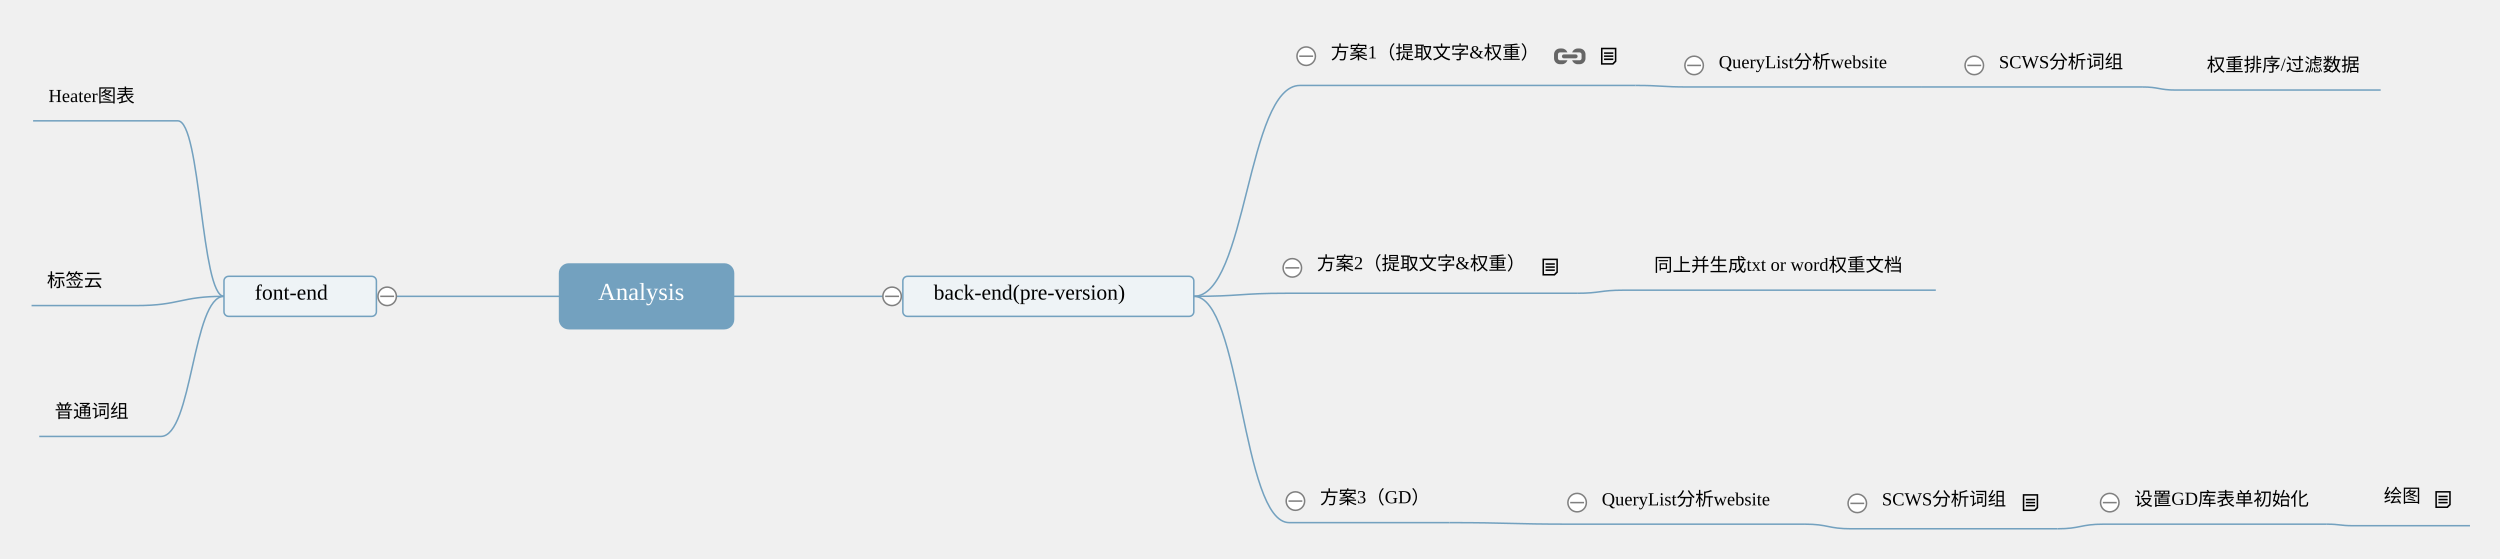
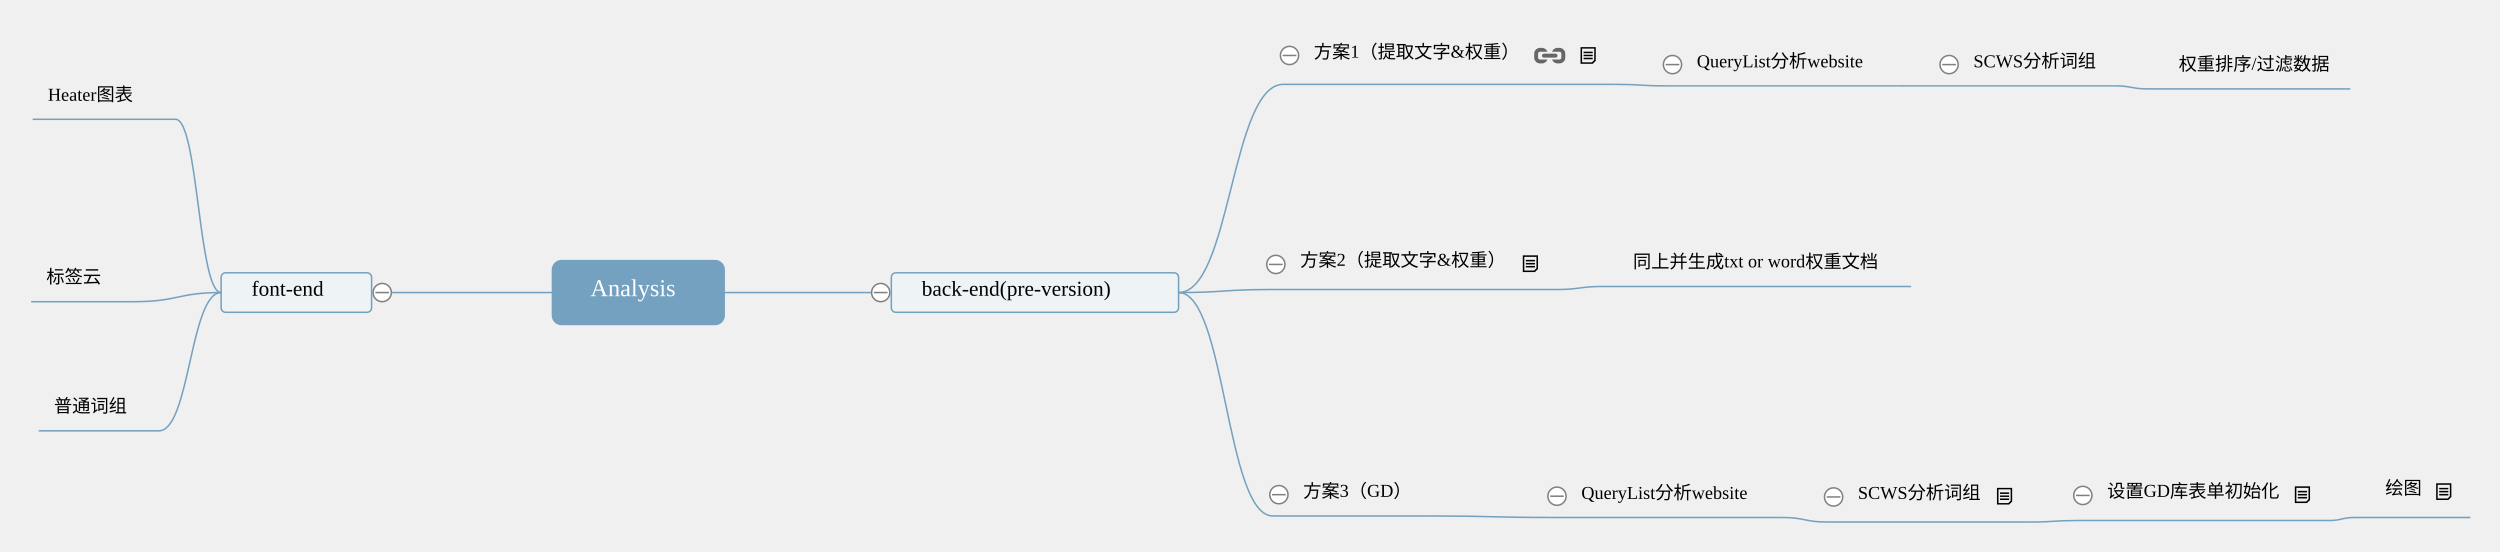
- <svg xmlns="http://www.w3.org/2000/svg" xmlns:xlink="http://www.w3.org/1999/xlink" id="kity_svg_6" version="1.1" width="1624" height="363" style="background: rgb(251, 251, 251); visibility: visible;" viewBox="0 0 1624 363">
+ <svg xmlns="http://www.w3.org/2000/svg" xmlns:xlink="http://www.w3.org/1999/xlink" id="kity_svg_6" version="1.1" width="1645" height="363" style="background: rgb(251, 251, 251); visibility: visible;" viewBox="0 0 1645 363">
  <defs id="kity_defs_7">
    <linearGradient id="kity_linearGradient_17" x1="0" y1="0" x2="0" y2="1">
      <stop id="kity_stop_18" offset="0" stop-color="rgb(255, 255, 255)" />
      <stop id="kity_stop_19" offset="1" stop-color="rgb(204, 204, 204)" />
    </linearGradient>
    <marker id="kity_marker_2" orient="auto" refX="6" refY="0" viewBox="-7 -7 14 14" markerWidth="7" markerHeight="7" markerUnits="userSpaceOnUse">
      <path id="kity_path_3" fill="rgb(115, 161, 191)" stroke="none" d="M6,0A6,6,0,1,1,-6,0A6,6,0,1,1,6,0" />
    </marker>
  </defs>
  <g id="kity_g_8">
    <g id="minder1" text-rendering="optimize-speed">
      <g id="minder_connect_group1">
        <path id="kity_path_31" fill="none" stroke="rgb(115, 161, 191)" stroke-width="1" d="M420,192.5A164.5,0,0,0,1,584.5,192.5" />
        <path id="kity_path_41" fill="none" stroke="rgb(115, 161, 191)" stroke-width="1" d="M420,192.5A173.5,0,0,0,1,246.5,192.5" />
        <path id="kity_path_43" fill="none" stroke="rgb(115, 161, 191)" stroke-width="1" d="M145.5,192.5C130.5,192.5,130.5,78.5,115.5,78.5L21.5,78.5" />
        <path id="kity_path_45" fill="none" stroke="rgb(115, 161, 191)" stroke-width="1" d="M145.5,192.5C117,192.5,117,198.5,88.5,198.5L20.5,198.5" />
        <path id="kity_path_47" fill="none" stroke="rgb(115, 161, 191)" stroke-width="1" d="M145.5,192.5C125,192.5,125,283.5,104.5,283.5L25.5,283.5" />
        <path id="kity_path_140" fill="none" stroke="rgb(115, 161, 191)" stroke-width="1" d="M775.5,192.5C806.5,192.5,806.5,339.5,837.5,339.5L941.5,339.5" />
        <path id="kity_path_141" fill="none" stroke="rgb(115, 161, 191)" stroke-width="1" d="M775.5,192.5C810,192.5,810,55.5,844.5,55.5L1062.5,55.5" />
        <path id="kity_path_173" fill="none" stroke="rgb(115, 161, 191)" stroke-width="1" d="M775.5,192.5C805.5,192.5,805.5,190.5,835.5,190.5L1024.5,190.5" />
        <path id="kity_path_180" fill="none" stroke="rgb(115, 161, 191)" stroke-width="1" d="M1391.5,56.5C1402.5,56.5,1402.5,58.5,1413.5,58.5L1546.5,58.5" />
        <path id="kity_path_181" fill="none" stroke="rgb(115, 161, 191)" stroke-width="1" d="M1248.5,56.5C1263.5,56.5,1263.5,56.5,1278.5,56.5L1391.5,56.5" />
        <path id="kity_path_182" fill="none" stroke="rgb(115, 161, 191)" stroke-width="1" d="M1062.5,55.5C1079.5,55.5,1079.5,56.5,1096.5,56.5L1248.5,56.5" />
        <path id="kity_path_185" fill="none" stroke="rgb(115, 161, 191)" stroke-width="1" d="M941.5,339.5C981,339.5,981,340.5,1020.5,340.5L1172.5,340.5" />
        <path id="kity_path_188" fill="none" stroke="rgb(115, 161, 191)" stroke-width="1" d="M1024.5,190.5C1039.5,190.5,1039.5,188.5,1054.5,188.5L1257.5,188.5" />
-         <path id="kity_path_200" fill="none" stroke="rgb(115, 161, 191)" stroke-width="1" d="M1336.5,343.5C1351.5,343.5,1351.5,340.5,1366.5,340.5L1511.5,340.5" />
+         <path id="kity_path_200" fill="none" stroke="rgb(115, 161, 191)" stroke-width="1" d="M1336.5,343.5C1351.5,343.5,1351.5,342.5,1366.5,342.5L1532.5,342.5" />
        <path id="kity_path_201" fill="none" stroke="rgb(115, 161, 191)" stroke-width="1" d="M1172.5,340.5C1187.5,340.5,1187.5,343.5,1202.5,343.5L1336.5,343.5" />
-         <path id="kity_path_225" fill="none" stroke="rgb(115, 161, 191)" stroke-width="1" d="M1511.5,340.5C1520,340.5,1520,341.5,1528.5,341.5L1604.5,341.5" />
+         <path id="kity_path_225" fill="none" stroke="rgb(115, 161, 191)" stroke-width="1" d="M1532.5,342.5C1541,342.5,1541,340.5,1549.5,340.5L1625.5,340.5" />
      </g>
      <g id="minder_node1">
        <path id="node_outline1" fill="rgb(115, 161, 191)" stroke="rgb(115, 161, 191)" d="M369.5,172.5h101a5,5,0,0,1,5,5v30a5,5,0,0,1,-5,5h-101a5,5,0,0,1,-5,-5v-30a5,5,0,0,1,5,-5z" stroke-width="3" />
        <g id="node_text1" fill="white">
          <text id="kity_text_22" text-rendering="inherit" font-size="16" dy=".8em" y="182.1" x="388.5">Analysis</text>
        </g>
      </g>
      <g id="kity_g_14" display="none">
        <path id="kity_path_15" fill="rgba(0, 92, 153, 0.5)" stroke="none" d="M820.5,122.5h78v15h-78z" />
        <path id="kity_path_16" fill="none" stroke="rgb(0, 76, 128)" d="M820.5,137.5L898.5,137.5" stroke-width="1" />
      </g>
      <g id="minder_node2" opacity="1">
        <g id="node_expander5" style="cursor: pointer;">
          <path id="kity_path_88" fill="white" stroke="gray" d="M585.5,192.5A6,6,0,1,1,573.5,192.5A6,6,0,1,1,585.5,192.5" />
          <path id="kity_path_89" fill="none" stroke="gray" d="M575,192.5L584,192.5" />
        </g>
        <path id="node_outline6" fill="rgb(238, 243, 246)" stroke="rgb(115, 161, 191)" d="M589.5,179.5h183a3,3,0,0,1,3,3v20a3,3,0,0,1,-3,3h-183a3,3,0,0,1,-3,-3v-20a3,3,0,0,1,3,-3z" stroke-width="1" />
        <g id="node_text6" fill="black">
          <text id="kity_text_57" text-rendering="inherit" font-size="14" dy=".8em" y="183.4" x="606.5">back-end(pre-version)</text>
        </g>
      </g>
      <g id="minder_node7">
        <g id="node_expander9" style="cursor: pointer;">
          <path id="kity_path_100" fill="white" stroke="gray" d="M257.5,192.5A6,6,0,1,1,245.5,192.5A6,6,0,1,1,257.5,192.5" />
          <path id="kity_path_101" fill="none" stroke="gray" d="M247,192.5L256,192.5" />
        </g>
        <path id="node_outline10" fill="rgb(238, 243, 246)" stroke="rgb(115, 161, 191)" d="M148.5,179.5h93a3,3,0,0,1,3,3v20a3,3,0,0,1,-3,3h-93a3,3,0,0,1,-3,-3v-20a3,3,0,0,1,3,-3z" stroke-width="1" />
        <g id="node_text10" fill="black">
          <text id="kity_text_65" text-rendering="inherit" font-size="14" dy=".8em" y="183.4" x="165.5">font-end</text>
        </g>
      </g>
      <g id="minder_node8">
        <g id="node_expander6" style="cursor: pointer;" display="none">
          <path id="kity_path_91" fill="white" stroke="gray" d="M117.5,64.5A6,6,0,1,1,105.5,64.5A6,6,0,1,1,117.5,64.5" />
          <path id="kity_path_92" fill="none" stroke="gray" />
        </g>
        <path id="node_outline7" fill="none" stroke="none" d="M26.5,53.5h74a5,5,0,0,1,5,5v12a5,5,0,0,1,-5,5h-74a5,5,0,0,1,-5,-5v-12a5,5,0,0,1,5,-5z" />
        <g id="node_text7" fill="black">
          <text id="kity_text_59" text-rendering="inherit" font-size="12" dy=".8em" y="56.7" x="31.5">Heater图表</text>
        </g>
      </g>
      <g id="minder_node9">
        <g id="node_expander7" style="cursor: pointer;" display="none">
          <path id="kity_path_94" fill="white" stroke="gray" d="M90.5,184.5A6,6,0,1,1,78.5,184.5A6,6,0,1,1,90.5,184.5" />
          <path id="kity_path_95" fill="none" stroke="gray" />
        </g>
        <path id="node_outline8" fill="none" stroke="none" d="M25.5,173.5h48a5,5,0,0,1,5,5v12a5,5,0,0,1,-5,5h-48a5,5,0,0,1,-5,-5v-12a5,5,0,0,1,5,-5z" />
        <g id="node_text8" fill="black">
          <text id="kity_text_61" text-rendering="inherit" font-size="12" dy=".8em" y="176.7" x="30.5">标签云</text>
        </g>
      </g>
      <g id="minder_node10">
        <g id="node_expander8" style="cursor: pointer;" display="none">
          <path id="kity_path_97" fill="white" stroke="gray" d="M106.5,269.5A6,6,0,1,1,94.5,269.5A6,6,0,1,1,106.5,269.5" />
          <path id="kity_path_98" fill="none" stroke="gray" />
        </g>
        <path id="node_outline9" fill="none" stroke="none" d="M30.5,258.5h59a5,5,0,0,1,5,5v12a5,5,0,0,1,-5,5h-59a5,5,0,0,1,-5,-5v-12a5,5,0,0,1,5,-5z" />
        <g id="node_text9" fill="black">
          <text id="kity_text_63" text-rendering="inherit" font-size="12" dy=".8em" y="261.7" x="35.5">普通词组</text>
        </g>
      </g>
      <g id="kity_g_12" display="none">
        <path id="kity_path_13" fill="none" stroke="rgb(66, 94, 112)" d="M825.5,142.5h68a5,5,0,0,1,5,5v12a5,5,0,0,1,-5,5h-68a5,5,0,0,1,-5,-5v-12a5,5,0,0,1,5,-5z" stroke-width="5" />
      </g>
      <g id="minder_node11" opacity="1">
        <g id="node_expander10" style="cursor: pointer;">
          <path id="kity_path_108" fill="white" stroke="gray" d="M847.5,325.5A6,6,0,1,1,835.5,325.5A6,6,0,1,1,847.5,325.5" />
          <path id="kity_path_109" fill="none" stroke="gray" d="M837,325.5L846,325.5" />
        </g>
        <path id="node_outline11" fill="none" stroke="none" d="M852.5,314.5h84a5,5,0,0,1,5,5v12a5,5,0,0,1,-5,5h-84a5,5,0,0,1,-5,-5v-12a5,5,0,0,1,5,-5z" stroke-width="3" />
        <g id="node_text11" fill="black">
          <text id="kity_text_105" text-rendering="inherit" font-size="12" dy=".8em" y="317.7" x="857.5">方案3（GD）</text>
        </g>
      </g>
      <g id="minder_node6" opacity="1">
        <g id="node_expander4" style="cursor: pointer;">
          <path id="kity_path_85" fill="white" stroke="gray" d="M854.5,36.5A6,6,0,1,1,842.5,36.5A6,6,0,1,1,854.5,36.5" />
          <path id="kity_path_86" fill="none" stroke="gray" d="M844,36.5L853,36.5" />
        </g>
        <path id="node_outline5" fill="none" stroke="none" d="M859.5,20.5h198a5,5,0,0,1,5,5v22a5,5,0,0,1,-5,5h-198a5,5,0,0,1,-5,-5v-22a5,5,0,0,1,5,-5z" stroke-width="3" />
        <g id="node_text5" fill="black">
          <text id="kity_text_55" text-rendering="inherit" font-size="12" dy=".8em" y="28.7" x="864.5">方案1（提取文字&amp;权重）</text>
        </g>
        <a id="kity_a_122" xlink:href="https://www.jasondavies.com/wordcloud/" target="_blank" xlink:title="https://www.jasondavies.com/wordcloud/" style="cursor: pointer;">
          <path id="kity_path_124" fill="rgba(255, 255, 255, 0)" stroke="none" d="M1011.5,25.5h16a4,4,0,0,1,4,4v14a4,4,0,0,1,-4,4h-16a4,4,0,0,1,-4,-4v-14a4,4,0,0,1,4,-4z" />
          <path id="kity_path_123" fill="#666" stroke="none" d="M1026.114,41.724h-1.278c-1.668,0,-3.07,-1.07,-3.599,-2.556h4.877c0.707,0,1.278,-0.571,1.278,-1.278V35.334c0,-0.707,-0.571,-1.278,-1.278,-1.278h-4.877C1021.766,32.571,1023.168,31.5,1024.836,31.5h1.278c2.116,0,3.834,1.716,3.834,3.834V37.89C1029.948,40.008,1028.23,41.724,1026.114,41.724zM1014.612,36.612c0,-0.707,0.573,-1.278,1.278,-1.278h7.668c0.707,0,1.278,0.571,1.278,1.278S1024.265,37.89,1023.558,37.89H1015.89C1015.185,37.89,1014.612,37.319,1014.612,36.612zM1012.056,35.334V37.89c0,0.707,0.573,1.278,1.278,1.278h4.877c-0.528,1.486,-1.932,2.556,-3.599,2.556H1013.334C1011.216,41.724,1009.5,40.008,1009.5,37.89V35.334C1009.5,33.216,1011.216,31.5,1013.334,31.5h1.278c1.667,0,3.071,1.071,3.599,2.556H1013.334C1012.629,34.056,1012.056,34.627,1012.056,35.334z" />
        </a>
        <g id="kity_g_125" style="cursor: pointer;">
          <path id="kity_path_126" fill="none" stroke="none" d="M1039,28h12a2,2,0,0,1,2,2v13a2,2,0,0,1,-2,2h-12a2,2,0,0,1,-2,-2v-13a2,2,0,0,1,2,-2z" />
          <path id="kity_path_127" fill="black" stroke="none" d="M1048,39H1042V38h6L1048,39L1048,39zM1048,37H1042V36h6V37zM1048,35H1042V34h6V35zM1047.5,41H1041V32h8v7.5M1048,42l2,-2V31H1040v11" />
        </g>
      </g>
      <g id="minder_node16" opacity="1">
        <g id="node_expander15" style="cursor: pointer;">
          <path id="kity_path_178" fill="white" stroke="gray" d="M845.5,174A6,6,0,1,1,833.5,174A6,6,0,1,1,845.5,174" />
          <path id="kity_path_179" fill="none" stroke="gray" d="M835,174L844,174" />
        </g>
        <path id="node_outline16" fill="none" stroke="none" d="M850.5,160.5h169a5,5,0,0,1,5,5v17a5,5,0,0,1,-5,5h-169a5,5,0,0,1,-5,-5v-17a5,5,0,0,1,5,-5z" stroke-width="3" />
        <g id="node_text16" fill="black">
          <text id="kity_text_175" text-rendering="inherit" font-size="12" dy=".8em" y="165.7" x="855.5">方案2（提取文字&amp;权重）</text>
        </g>
        <g id="kity_g_195" style="cursor: pointer;">
          <path id="kity_path_196" fill="none" stroke="none" d="M1001,165h12a2,2,0,0,1,2,2v13a2,2,0,0,1,-2,2h-12a2,2,0,0,1,-2,-2v-13a2,2,0,0,1,2,-2z" />
          <path id="kity_path_197" fill="black" stroke="none" d="M1010,176H1004V175h6L1010,176L1010,176zM1010,174H1004V173h6V174zM1010,172H1004V171h6V172zM1009.5,178H1003V169h8v7.5M1010,179l2,-2V168H1002v11" />
        </g>
      </g>
      <g id="minder_node15" opacity="1">
        <g id="node_expander14" style="cursor: pointer;" display="none">
          <path id="kity_path_164" fill="white" stroke="gray" d="M1423.5,44.5A6,6,0,1,1,1411.5,44.5A6,6,0,1,1,1423.5,44.5" />
          <path id="kity_path_165" fill="none" stroke="gray" />
        </g>
        <path id="node_outline15" fill="none" stroke="none" d="M1428.5,33.5h113a5,5,0,0,1,5,5v12a5,5,0,0,1,-5,5h-113a5,5,0,0,1,-5,-5v-12a5,5,0,0,1,5,-5z" stroke-width="3" />
        <g id="node_text15" fill="black">
          <text id="kity_text_161" text-rendering="inherit" font-size="12" dy=".8em" y="36.7" x="1433.5">权重排序/过滤数据</text>
        </g>
      </g>
      <g id="minder_node14">
        <g id="node_expander13" style="cursor: pointer;">
          <path id="kity_path_156" fill="white" stroke="gray" d="M1288.5,42.5A6,6,0,1,1,1276.5,42.5A6,6,0,1,1,1288.5,42.5" />
          <path id="kity_path_157" fill="none" stroke="gray" d="M1278,42.5L1287,42.5" />
        </g>
        <path id="node_outline14" fill="none" stroke="none" d="M1293.5,31.5h93a5,5,0,0,1,5,5v12a5,5,0,0,1,-5,5h-93a5,5,0,0,1,-5,-5v-12a5,5,0,0,1,5,-5z" stroke-width="3" />
        <g id="node_text14" fill="black">
          <text id="kity_text_153" text-rendering="inherit" font-size="12" dy=".8em" y="34.7" x="1298.5">SCWS分析词组</text>
        </g>
      </g>
      <g id="minder_node13" opacity="1">
        <g id="node_expander12" style="cursor: pointer;">
          <path id="kity_path_148" fill="white" stroke="gray" d="M1106.5,42.5A6,6,0,1,1,1094.5,42.5A6,6,0,1,1,1106.5,42.5" />
          <path id="kity_path_149" fill="none" stroke="gray" d="M1096,42.5L1105,42.5" />
        </g>
        <path id="node_outline13" fill="none" stroke="none" d="M1111.5,31.5h132a5,5,0,0,1,5,5v12a5,5,0,0,1,-5,5h-132a5,5,0,0,1,-5,-5v-12a5,5,0,0,1,5,-5z" stroke-width="3" />
        <g id="node_text13" fill="black">
          <text id="kity_text_145" text-rendering="inherit" font-size="12" dy=".8em" y="34.7" x="1116.5">QueryList分析website</text>
        </g>
      </g>
      <g id="minder_node3" opacity="1">
        <g id="node_expander3" style="cursor: pointer;">
          <path id="kity_path_82" fill="white" stroke="gray" d="M1030.5,326.5A6,6,0,1,1,1018.5,326.5A6,6,0,1,1,1030.5,326.5" />
          <path id="kity_path_83" fill="none" stroke="gray" d="M1020,326.5L1029,326.5" />
        </g>
        <path id="node_outline4" fill="none" stroke="none" d="M1035.5,315.5h132a5,5,0,0,1,5,5v12a5,5,0,0,1,-5,5h-132a5,5,0,0,1,-5,-5v-12a5,5,0,0,1,5,-5z" stroke-width="3" />
        <g id="node_text4" fill="black">
          <text id="kity_text_53" text-rendering="inherit" font-size="12" dy=".8em" y="318.7" x="1040.5">QueryList分析website</text>
        </g>
      </g>
      <g id="minder_node17">
        <g id="node_expander16" style="cursor: pointer;" display="none">
          <path id="kity_path_193" fill="white" stroke="gray" d="M1064.5,174.5A6,6,0,1,1,1052.5,174.5A6,6,0,1,1,1064.5,174.5" />
          <path id="kity_path_194" fill="none" stroke="gray" />
        </g>
        <path id="node_outline17" fill="none" stroke="none" d="M1069.5,163.5h183a5,5,0,0,1,5,5v12a5,5,0,0,1,-5,5h-183a5,5,0,0,1,-5,-5v-12a5,5,0,0,1,5,-5z" stroke-width="3" />
        <g id="node_text17" fill="black">
          <text id="kity_text_190" text-rendering="inherit" font-size="12" dy=".8em" y="166.7" x="1074.5">同上并生成txt or word权重文档</text>
        </g>
      </g>
      <g id="minder_node5" opacity="1">
        <g id="node_expander1" style="cursor: pointer;">
-           <path id="kity_path_76" fill="white" stroke="gray" d="M1376.5,326.5A6,6,0,1,1,1364.5,326.5A6,6,0,1,1,1376.5,326.5" />
-           <path id="kity_path_77" fill="none" stroke="gray" d="M1366,326.5L1375,326.5" />
-         </g>
-         <path id="node_outline2" fill="none" stroke="none" d="M1381.5,315.5h125a5,5,0,0,1,5,5v12a5,5,0,0,1,-5,5h-125a5,5,0,0,1,-5,-5v-12a5,5,0,0,1,5,-5z" stroke-width="3" />
+           <path id="kity_path_76" fill="white" stroke="gray" d="M1376.5,326A6,6,0,1,1,1364.5,326A6,6,0,1,1,1376.5,326" />
+           <path id="kity_path_77" fill="none" stroke="gray" d="M1366,326L1375,326" />
+         </g>
+         <path id="node_outline2" fill="none" stroke="none" d="M1381.5,312.5h146a5,5,0,0,1,5,5v17a5,5,0,0,1,-5,5h-146a5,5,0,0,1,-5,-5v-17a5,5,0,0,1,5,-5z" stroke-width="3" />
        <g id="node_text2" fill="black">
-           <text id="kity_text_49" text-rendering="inherit" font-size="12" dy=".8em" y="318.7" x="1386.5">设置GD库表单初始化</text>
-         </g>
+           <text id="kity_text_49" text-rendering="inherit" font-size="12" dy=".8em" y="317.7" x="1386.5">设置GD库表单初始化</text>
+         </g>
+         <g id="kity_g_226" style="cursor: pointer;">
+           <path id="kity_path_227" fill="none" stroke="none" d="M1509,317h12a2,2,0,0,1,2,2v13a2,2,0,0,1,-2,2h-12a2,2,0,0,1,-2,-2v-13a2,2,0,0,1,2,-2z" />
+           <path id="kity_path_228" fill="black" stroke="none" d="M1518,328H1512V327h6L1518,328L1518,328zM1518,326H1512V325h6V326zM1518,324H1512V323h6V324zM1517.5,330H1511V321h8v7.5M1518,331l2,-2V320H1510v11" />
+         </g>
+         <a id="kity_a_229" xlink:href="http://font.chinaz.com/" target="_blank" xlink:title="http://font.chinaz.com/" style="cursor: pointer;" display="none">
+           <path id="kity_path_231" fill="rgba(255, 255, 255, 0)" stroke="none" d="M1388.5,319.5h16a4,4,0,0,1,4,4v14a4,4,0,0,1,-4,4h-16a4,4,0,0,1,-4,-4v-14a4,4,0,0,1,4,-4z" />
+           <path id="kity_path_230" fill="#666" stroke="none" d="M1403.114,335.724h-1.278c-1.668,0,-3.07,-1.07,-3.599,-2.556h4.877c0.707,0,1.278,-0.571,1.278,-1.278V329.334c0,-0.707,-0.571,-1.278,-1.278,-1.278h-4.877C1398.766,326.571,1400.168,325.5,1401.836,325.5h1.278c2.116,0,3.834,1.716,3.834,3.834V331.89C1406.948,334.008,1405.23,335.724,1403.114,335.724zM1391.612,330.612c0,-0.707,0.573,-1.278,1.278,-1.278h7.668c0.707,0,1.278,0.571,1.278,1.278S1401.265,331.89,1400.558,331.89H1392.89C1392.185,331.89,1391.612,331.319,1391.612,330.612zM1389.056,329.334V331.89c0,0.707,0.573,1.278,1.278,1.278h4.877c-0.528,1.486,-1.932,2.556,-3.599,2.556H1390.334C1388.216,335.724,1386.5,334.008,1386.5,331.89V329.334C1386.5,327.216,1388.216,325.5,1390.334,325.5h1.278c1.667,0,3.071,1.071,3.599,2.556H1390.334C1389.629,328.056,1389.056,328.627,1389.056,329.334z" />
+         </a>
      </g>
      <g id="minder_node4">
        <g id="node_expander2" style="cursor: pointer;">
          <path id="kity_path_79" fill="white" stroke="gray" d="M1212.5,327A6,6,0,1,1,1200.5,327A6,6,0,1,1,1212.5,327" />
          <path id="kity_path_80" fill="none" stroke="gray" d="M1202,327L1211,327" />
        </g>
        <path id="node_outline3" fill="none" stroke="none" d="M1217.5,313.5h114a5,5,0,0,1,5,5v17a5,5,0,0,1,-5,5h-114a5,5,0,0,1,-5,-5v-17a5,5,0,0,1,5,-5z" stroke-width="3" />
        <g id="node_text3" fill="black">
          <text id="kity_text_51" text-rendering="inherit" font-size="12" dy=".8em" y="318.7" x="1222.5">SCWS分析词组</text>
        </g>
        <g id="kity_g_210" style="cursor: pointer;">
          <path id="kity_path_211" fill="none" stroke="none" d="M1313,318h12a2,2,0,0,1,2,2v13a2,2,0,0,1,-2,2h-12a2,2,0,0,1,-2,-2v-13a2,2,0,0,1,2,-2z" />
          <path id="kity_path_212" fill="black" stroke="none" d="M1322,329H1316V328h6L1322,329L1322,329zM1322,327H1316V326h6V327zM1322,325H1316V324h6V325zM1321.5,331H1315V322h8v7.5M1322,332l2,-2V321H1314v11" />
        </g>
      </g>
      <g id="minder_node19" opacity="1">
        <g id="node_expander18" style="cursor: pointer;" display="none">
-           <path id="kity_path_219" fill="white" stroke="gray" d="M1538.5,325A6,6,0,1,1,1526.5,325A6,6,0,1,1,1538.5,325" />
+           <path id="kity_path_219" fill="white" stroke="gray" d="M1559.5,324A6,6,0,1,1,1547.5,324A6,6,0,1,1,1559.5,324" />
          <path id="kity_path_220" fill="none" stroke="gray" />
        </g>
-         <path id="node_outline19" fill="none" stroke="none" d="M1543.5,311.5h56a5,5,0,0,1,5,5v17a5,5,0,0,1,-5,5h-56a5,5,0,0,1,-5,-5v-17a5,5,0,0,1,5,-5z" stroke-width="3" />
+         <path id="node_outline19" fill="none" stroke="none" d="M1564.5,310.5h56a5,5,0,0,1,5,5v17a5,5,0,0,1,-5,5h-56a5,5,0,0,1,-5,-5v-17a5,5,0,0,1,5,-5z" stroke-width="3" />
        <g id="node_text19" fill="black">
-           <text id="kity_text_216" text-rendering="inherit" font-size="12" dy=".8em" y="316.7" x="1548.5">绘图</text>
+           <text id="kity_text_216" text-rendering="inherit" font-size="12" dy=".8em" y="315.7" x="1569.5">绘图</text>
        </g>
        <g id="kity_g_221" style="cursor: pointer;">
-           <path id="kity_path_222" fill="none" stroke="none" d="M1581,316h12a2,2,0,0,1,2,2v13a2,2,0,0,1,-2,2h-12a2,2,0,0,1,-2,-2v-13a2,2,0,0,1,2,-2z" />
-           <path id="kity_path_223" fill="black" stroke="none" d="M1590,327H1584V326h6L1590,327L1590,327zM1590,325H1584V324h6V325zM1590,323H1584V322h6V323zM1589.5,329H1583V320h8v7.5M1590,330l2,-2V319H1582v11" />
+           <path id="kity_path_222" fill="none" stroke="none" d="M1602,315h12a2,2,0,0,1,2,2v13a2,2,0,0,1,-2,2h-12a2,2,0,0,1,-2,-2v-13a2,2,0,0,1,2,-2z" />
+           <path id="kity_path_223" fill="black" stroke="none" d="M1611,326H1605V325h6L1611,326L1611,326zM1611,324H1605V323h6V324zM1611,322H1605V321h6V322zM1610.5,328H1604V319h8v7.5M1611,329l2,-2V318H1603v11" />
        </g>
      </g>
    </g>
  </g>
</svg>
